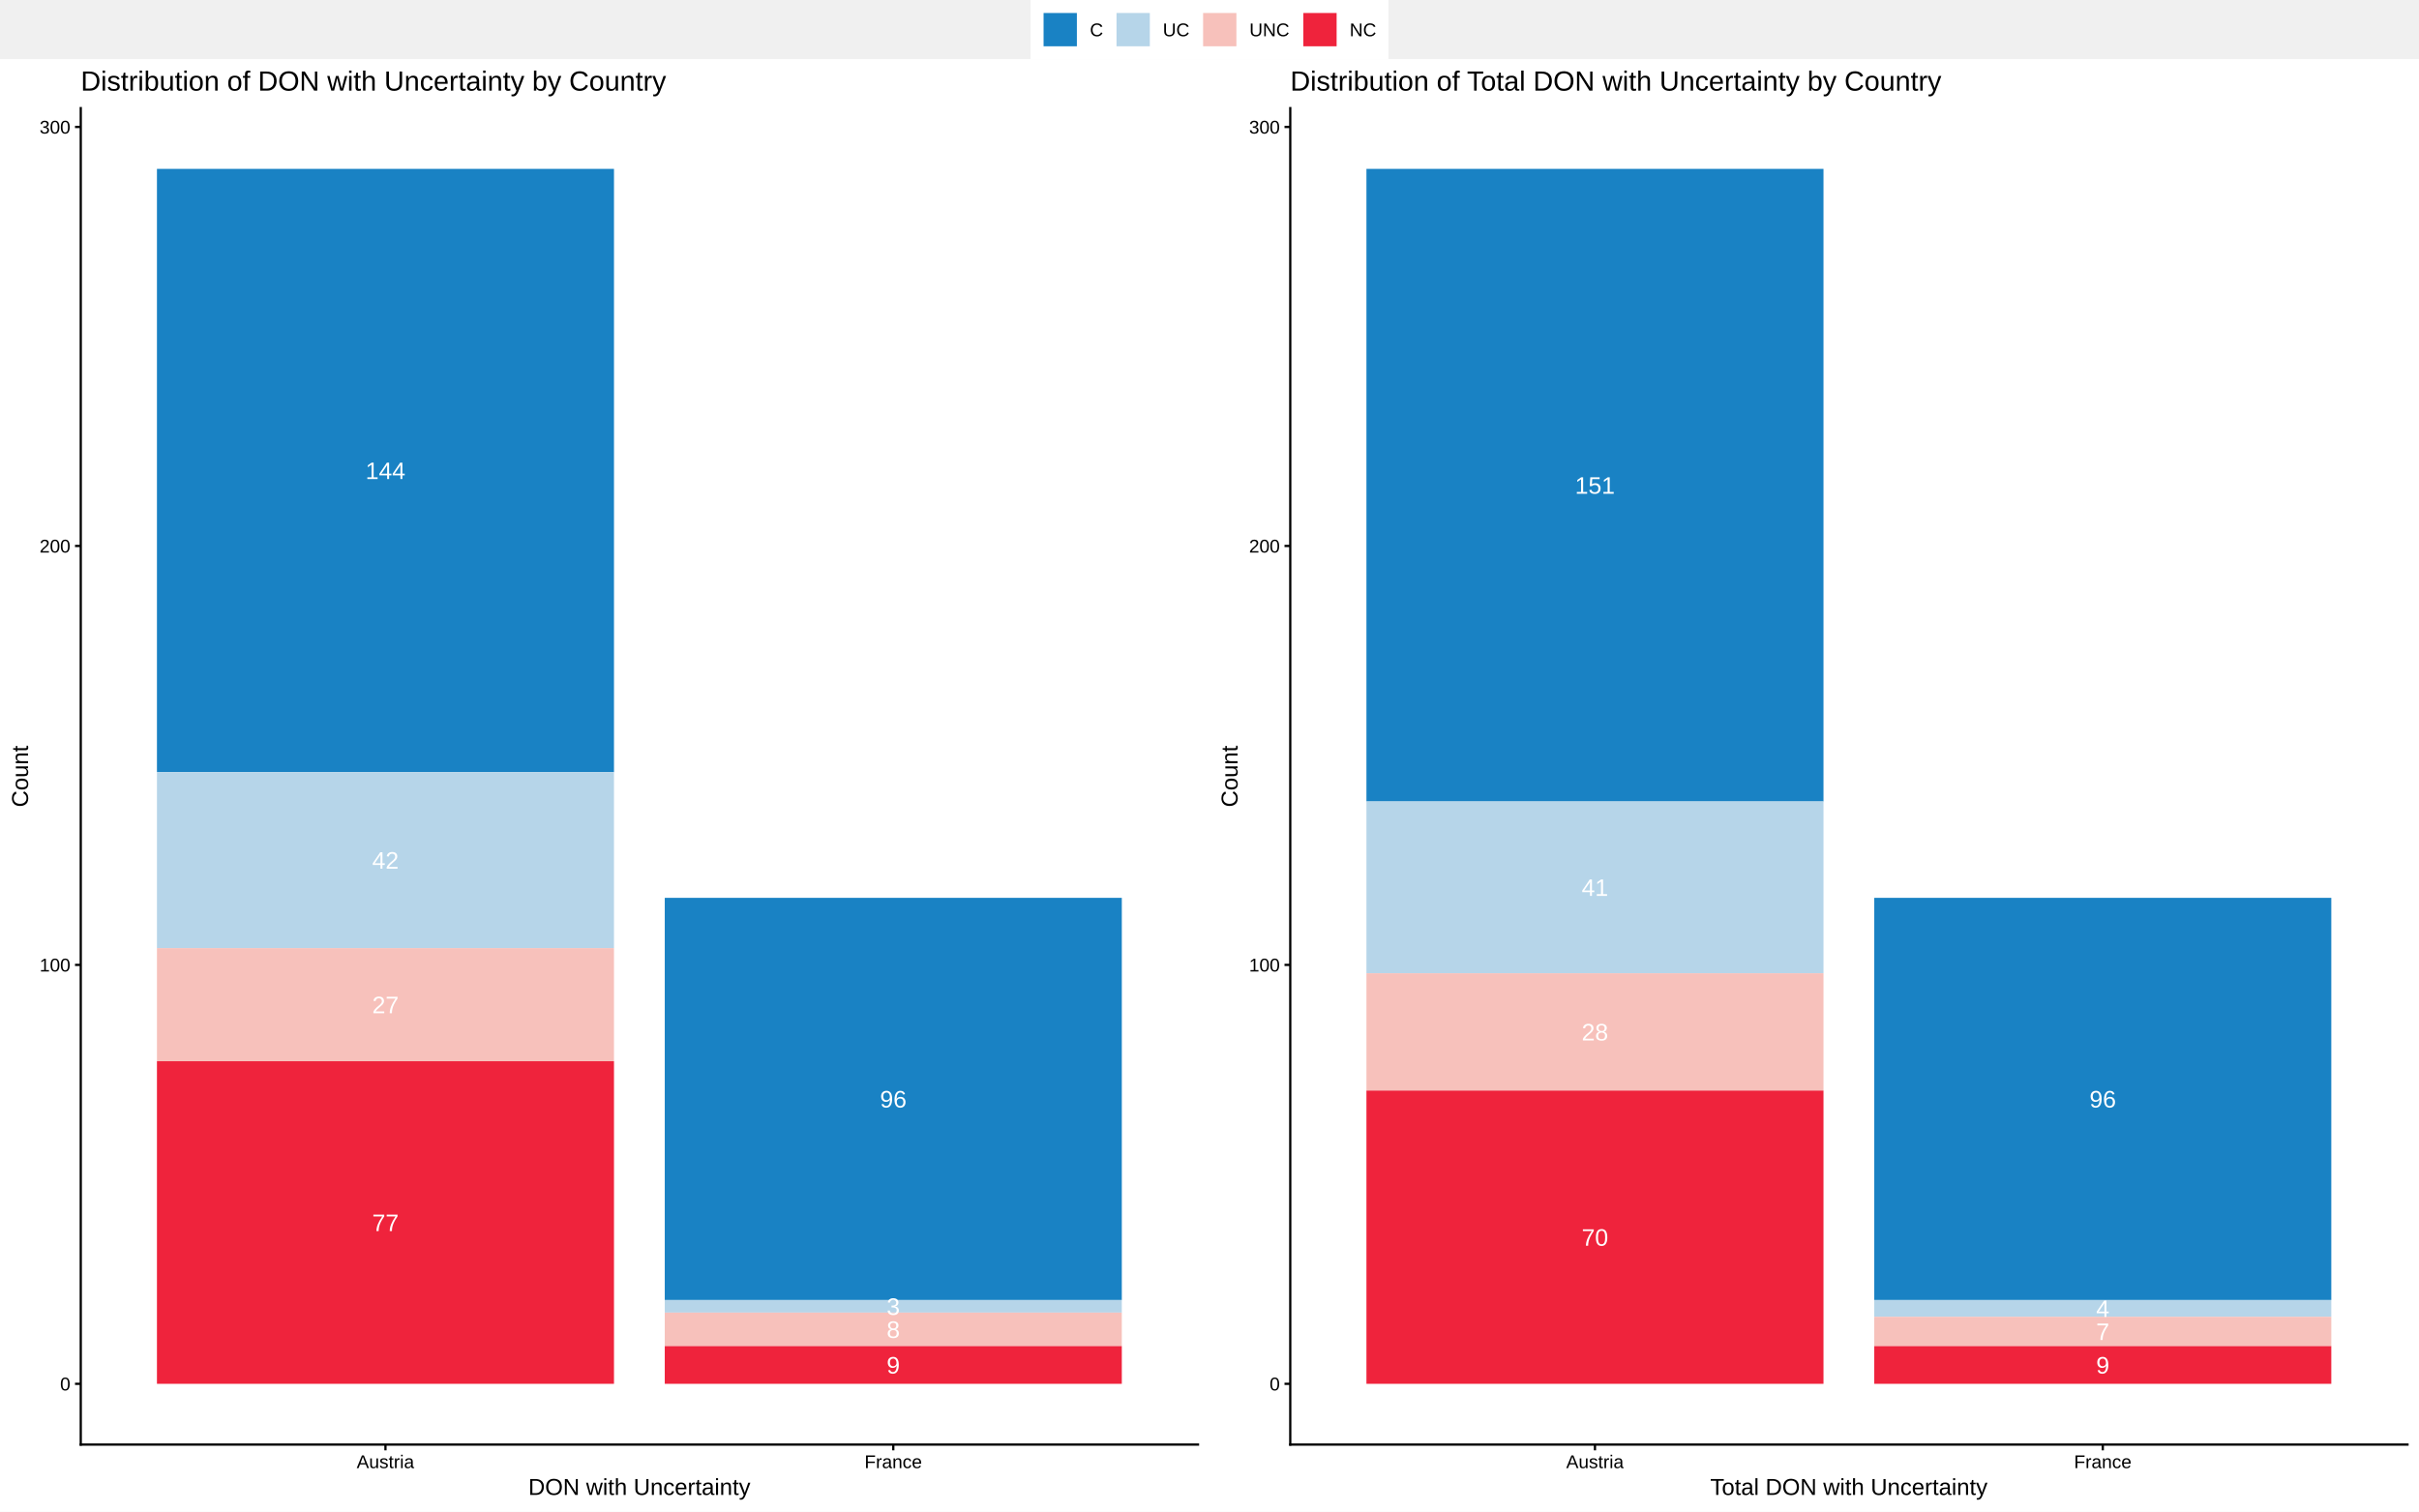
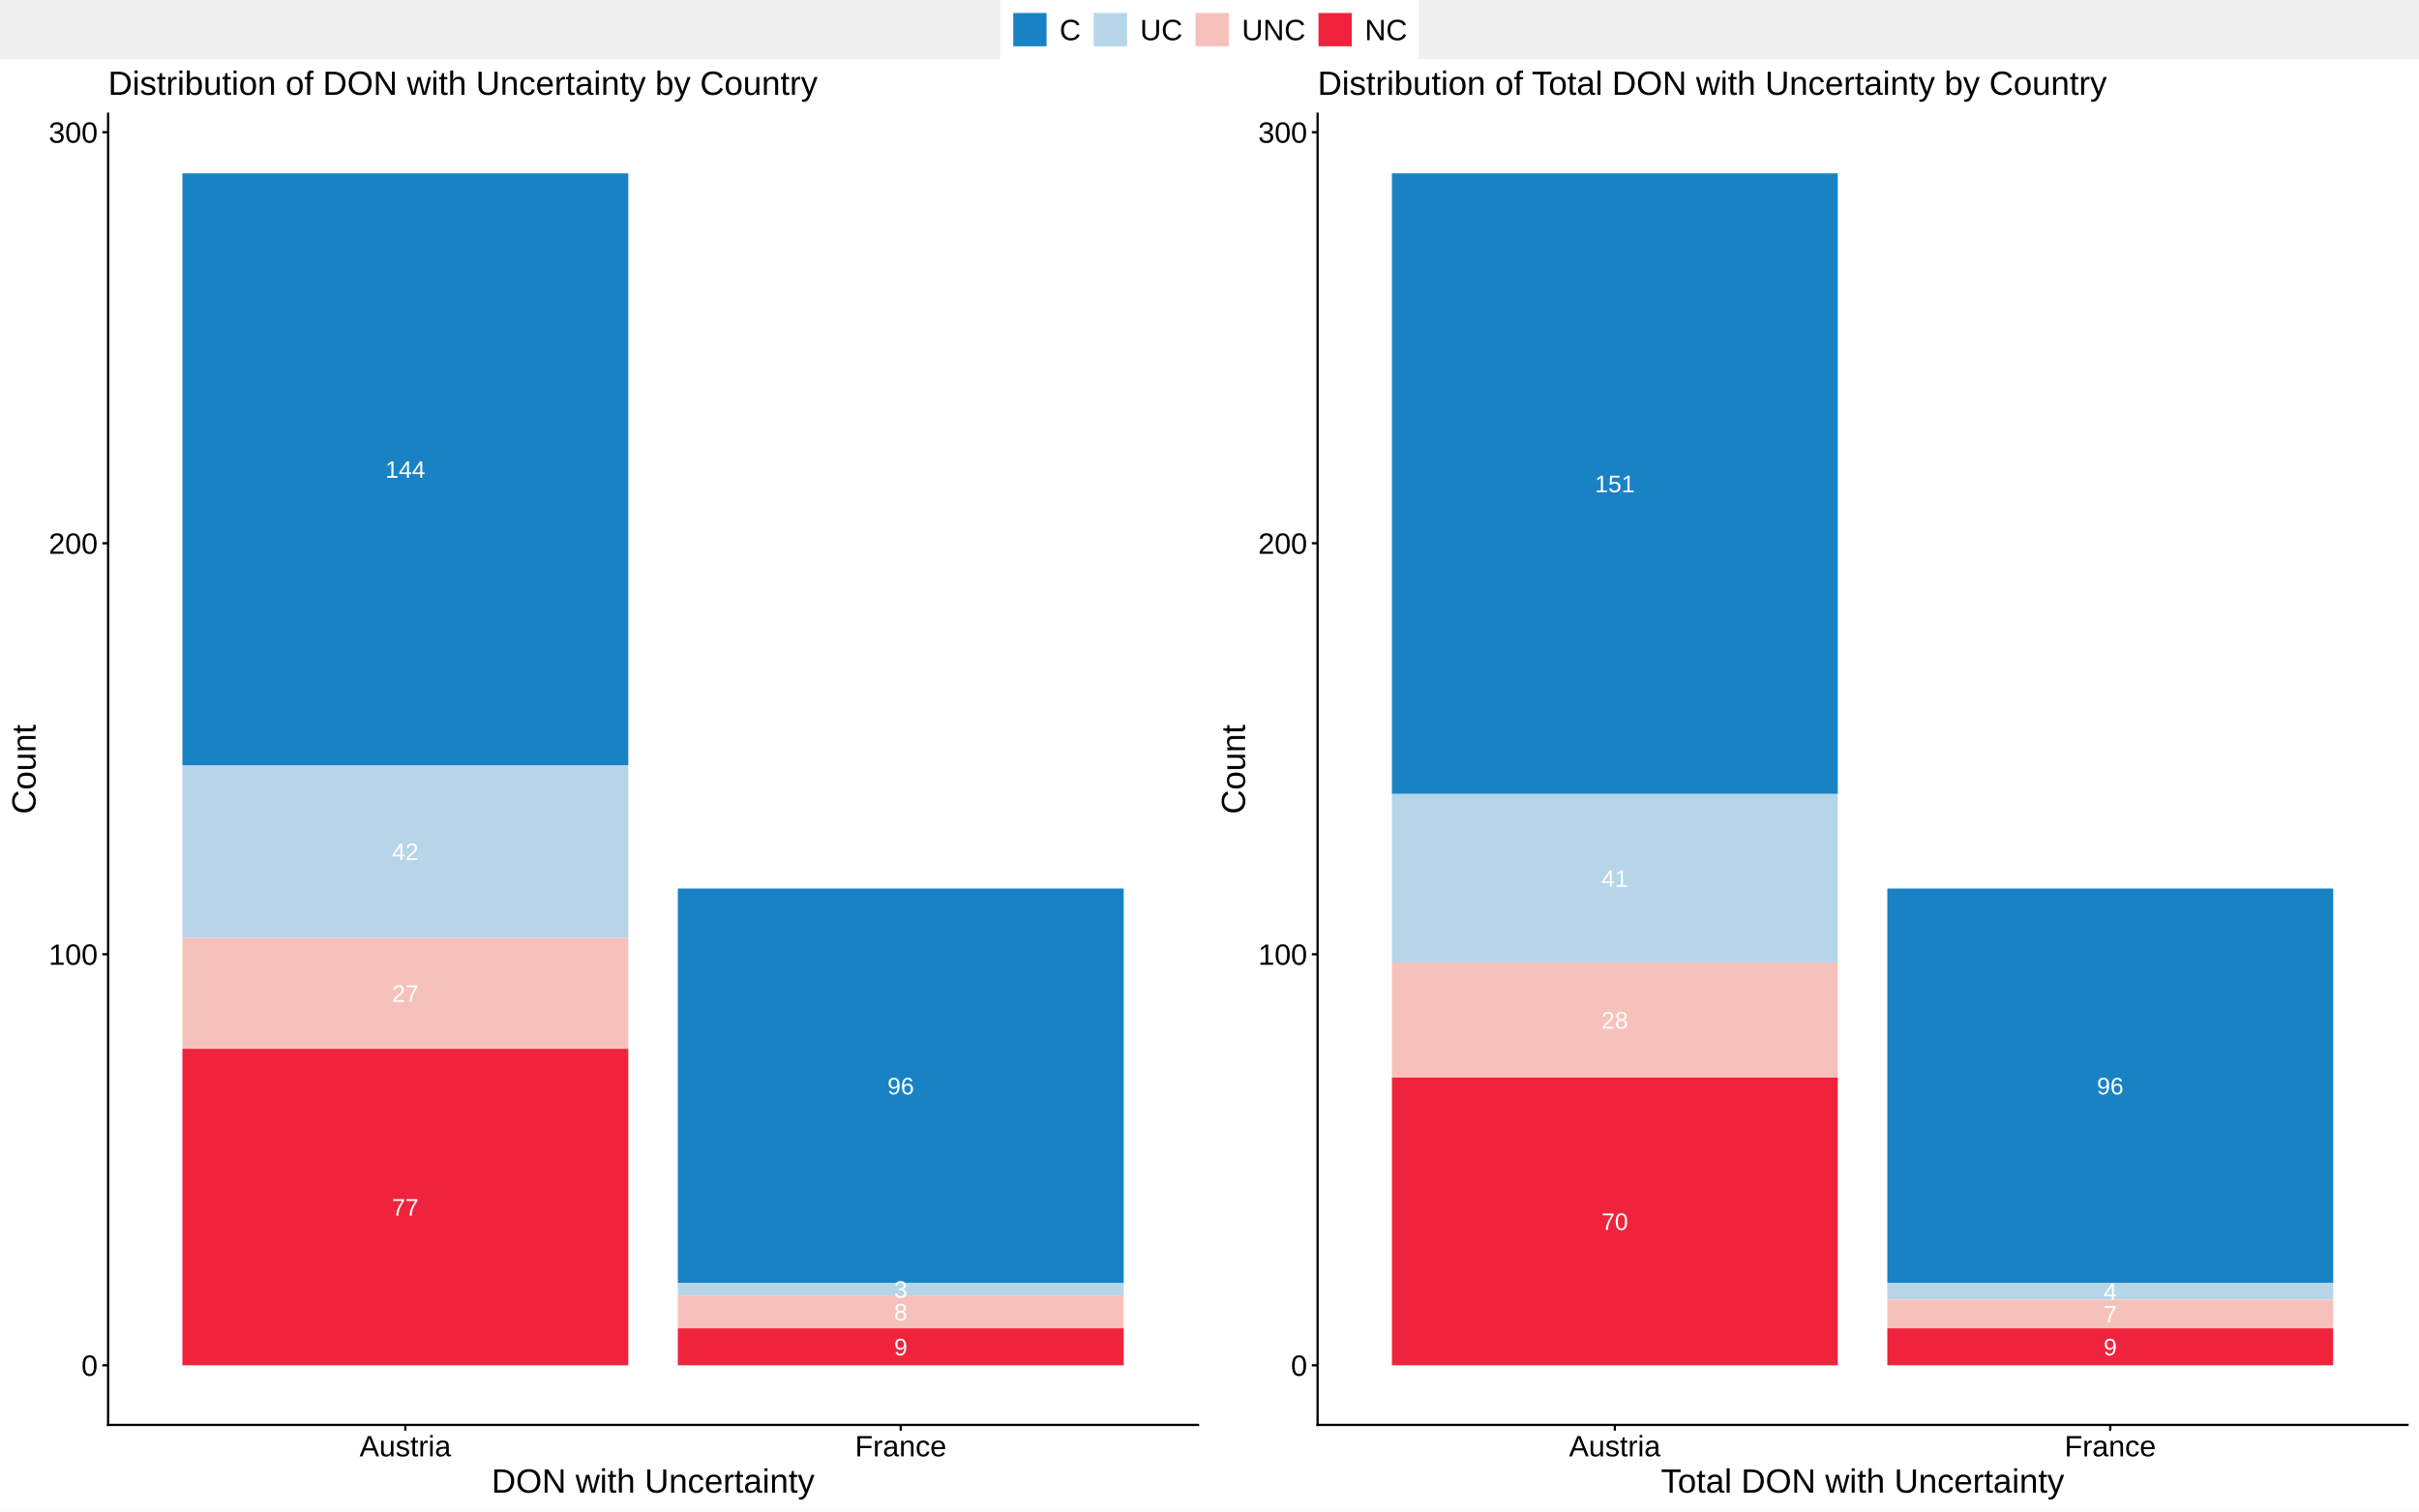
<svg xmlns="http://www.w3.org/2000/svg" width="1152.00pt" height="720.00pt" viewBox="0 0 1152.00 720.00">
  <g class="svglite">
    <defs>
      <style type="text/css">
    .svglite line, .svglite polyline, .svglite polygon, .svglite path, .svglite rect, .svglite circle {
      fill: none;
      stroke: #000000;
      stroke-linecap: round;
      stroke-linejoin: round;
      stroke-miterlimit: 10.00;
    }
    .svglite text {
      white-space: pre;
    }
    .svglite g.glyphgroup path {
      fill: inherit;
      stroke: none;
    }
  </style>
    </defs>
    <rect width="100%" height="100%" style="stroke: none; fill: none;" />
    <defs>
      <clipPath id="cpMC4wMHwxMTUyLjAwfDAuMDB8NzIwLjAw">
        <rect x="0.00" y="0.00" width="1152.00" height="720.00" />
      </clipPath>
    </defs>
    <g clip-path="url(#cpMC4wMHwxMTUyLjAwfDAuMDB8NzIwLjAw)">
-       <rect x="490.79" y="0" width="170.42" height="28.24" style="stroke-width: 1.07; stroke: none; fill: #FFFFFF;" />
-       <rect x="496.27" y="5.48" width="17.28" height="17.28" style="stroke-width: 1.07; stroke: none; fill: #FFFFFF;" />
-       <rect x="496.98" y="6.19" width="15.86" height="15.86" style="stroke-width: 1.07; stroke: none; stroke-linecap: butt; stroke-linejoin: miter; fill: #1982C4;" />
-       <rect x="531.01" y="5.48" width="17.28" height="17.28" style="stroke-width: 1.07; stroke: none; fill: #FFFFFF;" />
-       <rect x="531.72" y="6.19" width="15.86" height="15.86" style="stroke-width: 1.07; stroke: none; stroke-linecap: butt; stroke-linejoin: miter; fill: #B6D5E9;" />
-       <rect x="572.24" y="5.48" width="17.28" height="17.28" style="stroke-width: 1.07; stroke: none; fill: #FFFFFF;" />
-       <rect x="572.95" y="6.19" width="15.86" height="15.86" style="stroke-width: 1.07; stroke: none; stroke-linecap: butt; stroke-linejoin: miter; fill: #F7C1BB;" />
-       <rect x="619.97" y="5.48" width="17.28" height="17.28" style="stroke-width: 1.07; stroke: none; fill: #FFFFFF;" />
-       <rect x="620.68" y="6.19" width="15.86" height="15.86" style="stroke-width: 1.07; stroke: none; stroke-linecap: butt; stroke-linejoin: miter; fill: #EF233C;" />
-       <text x="519.03" y="17.27" style="font-size: 8.80px; font-family: &quot;Arial&quot;;" textLength="6.36px" lengthAdjust="spacingAndGlyphs">C</text>
-       <text x="553.77" y="17.27" style="font-size: 8.80px; font-family: &quot;Arial&quot;;" textLength="12.72px" lengthAdjust="spacingAndGlyphs">UC</text>
-       <text x="595.00" y="17.27" style="font-size: 8.80px; font-family: &quot;Arial&quot;;" textLength="19.08px" lengthAdjust="spacingAndGlyphs">UNC</text>
-       <text x="642.73" y="17.27" style="font-size: 8.80px; font-family: &quot;Arial&quot;;" textLength="12.72px" lengthAdjust="spacingAndGlyphs">NC</text>
+       <rect x="476.35" y="0" width="199.30" height="28.24" style="stroke-width: 1.07; stroke: none; fill: #FFFFFF;" />
+       <rect x="481.83" y="5.48" width="17.28" height="17.28" style="stroke-width: 1.07; stroke: none; fill: #FFFFFF;" />
+       <rect x="482.54" y="6.19" width="15.86" height="15.86" style="stroke-width: 1.07; stroke: none; stroke-linecap: butt; stroke-linejoin: miter; fill: #1982C4;" />
+       <rect x="520.18" y="5.48" width="17.28" height="17.28" style="stroke-width: 1.07; stroke: none; fill: #FFFFFF;" />
+       <rect x="520.89" y="6.19" width="15.86" height="15.86" style="stroke-width: 1.07; stroke: none; stroke-linecap: butt; stroke-linejoin: miter; fill: #B6D5E9;" />
+       <rect x="568.63" y="5.48" width="17.28" height="17.28" style="stroke-width: 1.07; stroke: none; fill: #FFFFFF;" />
+       <rect x="569.34" y="6.19" width="15.86" height="15.86" style="stroke-width: 1.07; stroke: none; stroke-linecap: butt; stroke-linejoin: miter; fill: #F7C1BB;" />
+       <rect x="627.19" y="5.48" width="17.28" height="17.28" style="stroke-width: 1.07; stroke: none; fill: #FFFFFF;" />
+       <rect x="627.90" y="6.19" width="15.86" height="15.86" style="stroke-width: 1.07; stroke: none; stroke-linecap: butt; stroke-linejoin: miter; fill: #EF233C;" />
+       <text x="504.59" y="19.13" style="font-size: 14.00px; font-family: &quot;Arial&quot;;" textLength="10.11px" lengthAdjust="spacingAndGlyphs">C</text>
+       <text x="542.94" y="19.13" style="font-size: 14.00px; font-family: &quot;Arial&quot;;" textLength="20.22px" lengthAdjust="spacingAndGlyphs">UC</text>
+       <text x="591.39" y="19.13" style="font-size: 14.00px; font-family: &quot;Arial&quot;;" textLength="30.33px" lengthAdjust="spacingAndGlyphs">UNC</text>
+       <text x="649.95" y="19.13" style="font-size: 14.00px; font-family: &quot;Arial&quot;;" textLength="20.22px" lengthAdjust="spacingAndGlyphs">NC</text>
    </g>
    <defs>
      <clipPath id="cpMC4wMHwxMTUyLjAwfDI4LjI0fDcyMC4wMA==">
        <rect x="0.00" y="28.24" width="1152.00" height="691.76" />
      </clipPath>
    </defs>
    <g clip-path="url(#cpMC4wMHwxMTUyLjAwfDI4LjI0fDcyMC4wMA==)">
</g>
    <g clip-path="url(#cpMC4wMHwxMTUyLjAwfDAuMDB8NzIwLjAw)">
</g>
    <defs>
      <clipPath id="cpMC4wMHw1NzYuMDB8MjguMjR8NzIwLjAw">
        <rect x="0.00" y="28.24" width="576.00" height="691.76" />
      </clipPath>
    </defs>
    <g clip-path="url(#cpMC4wMHw1NzYuMDB8MjguMjR8NzIwLjAw)">
      <rect x="0.00" y="28.24" width="576.00" height="691.76" style="stroke-width: 1.07; stroke: #FFFFFF; fill: #FFFFFF;" />
    </g>
    <g clip-path="url(#cpMC4wMHwxMTUyLjAwfDAuMDB8NzIwLjAw)">
</g>
    <defs>
-       <clipPath id="cpMzguNDZ8NTcwLjUyfDUxLjUwfDY4OC4xMQ==">
-         <rect x="38.46" y="51.50" width="532.06" height="636.61" />
+       <clipPath id="cpNTEuNDh8NTcwLjUyfDU0LjE3fDY3OC43NA==">
+         <rect x="51.48" y="54.17" width="519.04" height="624.57" />
      </clipPath>
    </defs>
-     <g clip-path="url(#cpMzguNDZ8NTcwLjUyfDUxLjUwfDY4OC4xMQ==)">
-       <rect x="38.46" y="51.50" width="532.06" height="636.61" style="stroke-width: 1.07; stroke: none; fill: #FFFFFF;" />
-       <rect x="74.74" y="80.44" width="217.66" height="287.37" style="stroke-width: 1.07; stroke: none; stroke-linecap: butt; stroke-linejoin: miter; fill: #1982C4;" />
-       <rect x="74.74" y="367.81" width="217.66" height="83.82" style="stroke-width: 1.07; stroke: none; stroke-linecap: butt; stroke-linejoin: miter; fill: #B6D5E9;" />
-       <rect x="74.74" y="451.63" width="217.66" height="53.88" style="stroke-width: 1.07; stroke: none; stroke-linecap: butt; stroke-linejoin: miter; fill: #F7C1BB;" />
-       <rect x="74.74" y="505.51" width="217.66" height="153.66" style="stroke-width: 1.07; stroke: none; stroke-linecap: butt; stroke-linejoin: miter; fill: #EF233C;" />
-       <rect x="316.58" y="427.68" width="217.66" height="191.58" style="stroke-width: 1.07; stroke: none; stroke-linecap: butt; stroke-linejoin: miter; fill: #1982C4;" />
-       <rect x="316.58" y="619.26" width="217.66" height="5.99" style="stroke-width: 1.07; stroke: none; stroke-linecap: butt; stroke-linejoin: miter; fill: #B6D5E9;" />
-       <rect x="316.58" y="625.25" width="217.66" height="15.97" style="stroke-width: 1.07; stroke: none; stroke-linecap: butt; stroke-linejoin: miter; fill: #F7C1BB;" />
-       <rect x="316.58" y="641.21" width="217.66" height="17.96" style="stroke-width: 1.07; stroke: none; stroke-linecap: butt; stroke-linejoin: miter; fill: #EF233C;" />
-       <text x="183.57" y="228.20" text-anchor="middle" style="font-size: 11.38px;fill: #FFFFFF; font-family: &quot;Arial&quot;;" textLength="18.98px" lengthAdjust="spacingAndGlyphs">144</text>
-       <text x="183.57" y="413.79" text-anchor="middle" style="font-size: 11.38px;fill: #FFFFFF; font-family: &quot;Arial&quot;;" textLength="12.66px" lengthAdjust="spacingAndGlyphs">42</text>
-       <text x="183.57" y="482.64" text-anchor="middle" style="font-size: 11.38px;fill: #FFFFFF; font-family: &quot;Arial&quot;;" textLength="12.66px" lengthAdjust="spacingAndGlyphs">27</text>
-       <text x="183.57" y="586.41" text-anchor="middle" style="font-size: 11.38px;fill: #FFFFFF; font-family: &quot;Arial&quot;;" textLength="12.66px" lengthAdjust="spacingAndGlyphs">77</text>
-       <text x="425.41" y="527.54" text-anchor="middle" style="font-size: 11.38px;fill: #FFFFFF; font-family: &quot;Arial&quot;;" textLength="12.66px" lengthAdjust="spacingAndGlyphs">96</text>
-       <text x="425.41" y="626.33" text-anchor="middle" style="font-size: 11.38px;fill: #FFFFFF; font-family: &quot;Arial&quot;;" textLength="6.33px" lengthAdjust="spacingAndGlyphs">3</text>
-       <text x="425.41" y="637.30" text-anchor="middle" style="font-size: 11.38px;fill: #FFFFFF; font-family: &quot;Arial&quot;;" textLength="6.33px" lengthAdjust="spacingAndGlyphs">8</text>
-       <text x="425.41" y="654.27" text-anchor="middle" style="font-size: 11.38px;fill: #FFFFFF; font-family: &quot;Arial&quot;;" textLength="6.33px" lengthAdjust="spacingAndGlyphs">9</text>
+     <g clip-path="url(#cpNTEuNDh8NTcwLjUyfDU0LjE3fDY3OC43NA==)">
+       <rect x="51.48" y="54.17" width="519.04" height="624.57" style="stroke-width: 1.07; stroke: none; fill: #FFFFFF;" />
+       <rect x="86.87" y="82.56" width="212.34" height="281.94" style="stroke-width: 1.07; stroke: none; stroke-linecap: butt; stroke-linejoin: miter; fill: #1982C4;" />
+       <rect x="86.87" y="364.50" width="212.34" height="82.23" style="stroke-width: 1.07; stroke: none; stroke-linecap: butt; stroke-linejoin: miter; fill: #B6D5E9;" />
+       <rect x="86.87" y="446.73" width="212.34" height="52.86" style="stroke-width: 1.07; stroke: none; stroke-linecap: butt; stroke-linejoin: miter; fill: #F7C1BB;" />
+       <rect x="86.87" y="499.59" width="212.34" height="150.76" style="stroke-width: 1.07; stroke: none; stroke-linecap: butt; stroke-linejoin: miter; fill: #EF233C;" />
+       <rect x="322.80" y="423.24" width="212.34" height="187.96" style="stroke-width: 1.07; stroke: none; stroke-linecap: butt; stroke-linejoin: miter; fill: #1982C4;" />
+       <rect x="322.80" y="611.19" width="212.34" height="5.87" style="stroke-width: 1.07; stroke: none; stroke-linecap: butt; stroke-linejoin: miter; fill: #B6D5E9;" />
+       <rect x="322.80" y="617.07" width="212.34" height="15.66" style="stroke-width: 1.07; stroke: none; stroke-linecap: butt; stroke-linejoin: miter; fill: #F7C1BB;" />
+       <rect x="322.80" y="632.73" width="212.34" height="17.62" style="stroke-width: 1.07; stroke: none; stroke-linecap: butt; stroke-linejoin: miter; fill: #EF233C;" />
+       <text x="193.03" y="227.60" text-anchor="middle" style="font-size: 11.38px;fill: #FFFFFF; font-family: &quot;Arial&quot;;" textLength="18.98px" lengthAdjust="spacingAndGlyphs">144</text>
+       <text x="193.03" y="409.69" text-anchor="middle" style="font-size: 11.38px;fill: #FFFFFF; font-family: &quot;Arial&quot;;" textLength="12.66px" lengthAdjust="spacingAndGlyphs">42</text>
+       <text x="193.03" y="477.23" text-anchor="middle" style="font-size: 11.38px;fill: #FFFFFF; font-family: &quot;Arial&quot;;" textLength="12.66px" lengthAdjust="spacingAndGlyphs">27</text>
+       <text x="193.03" y="579.05" text-anchor="middle" style="font-size: 11.38px;fill: #FFFFFF; font-family: &quot;Arial&quot;;" textLength="12.66px" lengthAdjust="spacingAndGlyphs">77</text>
+       <text x="428.96" y="521.29" text-anchor="middle" style="font-size: 11.38px;fill: #FFFFFF; font-family: &quot;Arial&quot;;" textLength="12.66px" lengthAdjust="spacingAndGlyphs">96</text>
+       <text x="428.96" y="618.20" text-anchor="middle" style="font-size: 11.38px;fill: #FFFFFF; font-family: &quot;Arial&quot;;" textLength="6.33px" lengthAdjust="spacingAndGlyphs">3</text>
+       <text x="428.96" y="628.97" text-anchor="middle" style="font-size: 11.38px;fill: #FFFFFF; font-family: &quot;Arial&quot;;" textLength="6.33px" lengthAdjust="spacingAndGlyphs">8</text>
+       <text x="428.96" y="645.61" text-anchor="middle" style="font-size: 11.38px;fill: #FFFFFF; font-family: &quot;Arial&quot;;" textLength="6.33px" lengthAdjust="spacingAndGlyphs">9</text>
    </g>
    <g clip-path="url(#cpMC4wMHwxMTUyLjAwfDAuMDB8NzIwLjAw)">
-       <polyline points="38.46,688.11 38.46,51.50 " style="stroke-width: 1.07; stroke-linecap: square;" />
-       <text x="33.53" y="662.32" text-anchor="end" style="font-size: 8.80px; font-family: &quot;Arial&quot;;" textLength="4.89px" lengthAdjust="spacingAndGlyphs">0</text>
-       <text x="33.53" y="462.76" text-anchor="end" style="font-size: 8.80px; font-family: &quot;Arial&quot;;" textLength="14.67px" lengthAdjust="spacingAndGlyphs">100</text>
-       <text x="33.53" y="263.20" text-anchor="end" style="font-size: 8.80px; font-family: &quot;Arial&quot;;" textLength="14.67px" lengthAdjust="spacingAndGlyphs">200</text>
-       <text x="33.53" y="63.63" text-anchor="end" style="font-size: 8.80px; font-family: &quot;Arial&quot;;" textLength="14.67px" lengthAdjust="spacingAndGlyphs">300</text>
-       <polyline points="35.72,659.17 38.46,659.17 " style="stroke-width: 1.07; stroke-linecap: butt;" />
-       <polyline points="35.72,459.61 38.46,459.61 " style="stroke-width: 1.07; stroke-linecap: butt;" />
-       <polyline points="35.72,260.05 38.46,260.05 " style="stroke-width: 1.07; stroke-linecap: butt;" />
-       <polyline points="35.72,60.48 38.46,60.48 " style="stroke-width: 1.07; stroke-linecap: butt;" />
-       <polyline points="38.46,688.11 570.52,688.11 " style="stroke-width: 1.07; stroke-linecap: square;" />
-       <polyline points="183.57,690.85 183.57,688.11 " style="stroke-width: 1.07; stroke-linecap: butt;" />
-       <polyline points="425.41,690.85 425.41,688.11 " style="stroke-width: 1.07; stroke-linecap: butt;" />
-       <text x="183.57" y="699.34" text-anchor="middle" style="font-size: 8.80px; font-family: &quot;Arial&quot;;" textLength="27.38px" lengthAdjust="spacingAndGlyphs">Austria</text>
-       <text x="425.41" y="699.34" text-anchor="middle" style="font-size: 8.80px; font-family: &quot;Arial&quot;;" textLength="27.38px" lengthAdjust="spacingAndGlyphs">France</text>
-       <text x="304.49" y="712.10" text-anchor="middle" style="font-size: 11.00px; font-family: &quot;Arial&quot;;" textLength="105.78px" lengthAdjust="spacingAndGlyphs">DON with Uncertainty</text>
-       <text transform="translate(13.36,369.81) rotate(-90)" text-anchor="middle" style="font-size: 11.00px; font-family: &quot;Arial&quot;;" textLength="29.38px" lengthAdjust="spacingAndGlyphs">Count</text>
-       <text x="38.46" y="43.16" style="font-size: 13.20px; font-family: &quot;Arial&quot;;" textLength="278.39px" lengthAdjust="spacingAndGlyphs">Distribution of DON with Uncertainty by Country</text>
+       <polyline points="51.48,678.74 51.48,54.17 " style="stroke-width: 1.07; stroke-linecap: square;" />
+       <text x="46.55" y="655.36" text-anchor="end" style="font-size: 14.00px; font-family: &quot;Arial&quot;;" textLength="7.78px" lengthAdjust="spacingAndGlyphs">0</text>
+       <text x="46.55" y="459.57" text-anchor="end" style="font-size: 14.00px; font-family: &quot;Arial&quot;;" textLength="23.34px" lengthAdjust="spacingAndGlyphs">100</text>
+       <text x="46.55" y="263.78" text-anchor="end" style="font-size: 14.00px; font-family: &quot;Arial&quot;;" textLength="23.34px" lengthAdjust="spacingAndGlyphs">200</text>
+       <text x="46.55" y="67.99" text-anchor="end" style="font-size: 14.00px; font-family: &quot;Arial&quot;;" textLength="23.34px" lengthAdjust="spacingAndGlyphs">300</text>
+       <polyline points="48.74,650.35 51.48,650.35 " style="stroke-width: 1.07; stroke-linecap: butt;" />
+       <polyline points="48.74,454.56 51.48,454.56 " style="stroke-width: 1.07; stroke-linecap: butt;" />
+       <polyline points="48.74,258.77 51.48,258.77 " style="stroke-width: 1.07; stroke-linecap: butt;" />
+       <polyline points="48.74,62.98 51.48,62.98 " style="stroke-width: 1.07; stroke-linecap: butt;" />
+       <polyline points="51.48,678.74 570.52,678.74 " style="stroke-width: 1.07; stroke-linecap: square;" />
+       <polyline points="193.03,681.48 193.03,678.74 " style="stroke-width: 1.07; stroke-linecap: butt;" />
+       <polyline points="428.96,681.48 428.96,678.74 " style="stroke-width: 1.07; stroke-linecap: butt;" />
+       <text x="193.03" y="693.70" text-anchor="middle" style="font-size: 14.00px; font-family: &quot;Arial&quot;;" textLength="43.56px" lengthAdjust="spacingAndGlyphs">Austria</text>
+       <text x="428.96" y="693.70" text-anchor="middle" style="font-size: 14.00px; font-family: &quot;Arial&quot;;" textLength="43.55px" lengthAdjust="spacingAndGlyphs">France</text>
+       <text x="311.00" y="711.00" text-anchor="middle" style="font-size: 16.00px; font-family: &quot;Arial&quot;;" textLength="153.95px" lengthAdjust="spacingAndGlyphs">DON with Uncertainty</text>
+       <text transform="translate(16.93,366.46) rotate(-90)" text-anchor="middle" style="font-size: 16.00px; font-family: &quot;Arial&quot;;" textLength="42.73px" lengthAdjust="spacingAndGlyphs">Count</text>
+       <text x="51.48" y="45.17" style="font-size: 16.00px; font-family: &quot;Arial&quot;;" textLength="338.20px" lengthAdjust="spacingAndGlyphs">Distribution of DON with Uncertainty by Country</text>
    </g>
    <defs>
      <clipPath id="cpNTc2LjAwfDExNTIuMDB8MjguMjR8NzIwLjAw">
        <rect x="576.00" y="28.24" width="576.00" height="691.76" />
      </clipPath>
    </defs>
    <g clip-path="url(#cpNTc2LjAwfDExNTIuMDB8MjguMjR8NzIwLjAw)">
      <rect x="576.00" y="28.24" width="576.00" height="691.76" style="stroke-width: 1.07; stroke: #FFFFFF; fill: #FFFFFF;" />
    </g>
    <g clip-path="url(#cpMC4wMHwxMTUyLjAwfDAuMDB8NzIwLjAw)">
</g>
    <defs>
-       <clipPath id="cpNjE0LjQ2fDExNDYuNTJ8NTEuNTB8Njg4LjEx">
-         <rect x="614.46" y="51.50" width="532.06" height="636.61" />
+       <clipPath id="cpNjI3LjQ4fDExNDYuNTJ8NTQuMTd8Njc4Ljc0">
+         <rect x="627.48" y="54.17" width="519.04" height="624.57" />
      </clipPath>
    </defs>
-     <g clip-path="url(#cpNjE0LjQ2fDExNDYuNTJ8NTEuNTB8Njg4LjEx)">
-       <rect x="614.46" y="51.50" width="532.06" height="636.61" style="stroke-width: 1.07; stroke: none; fill: #FFFFFF;" />
-       <rect x="650.74" y="80.44" width="217.66" height="301.34" style="stroke-width: 1.07; stroke: none; stroke-linecap: butt; stroke-linejoin: miter; fill: #1982C4;" />
-       <rect x="650.74" y="381.78" width="217.66" height="81.82" style="stroke-width: 1.07; stroke: none; stroke-linecap: butt; stroke-linejoin: miter; fill: #B6D5E9;" />
-       <rect x="650.74" y="463.60" width="217.66" height="55.88" style="stroke-width: 1.07; stroke: none; stroke-linecap: butt; stroke-linejoin: miter; fill: #F7C1BB;" />
-       <rect x="650.74" y="519.48" width="217.66" height="139.69" style="stroke-width: 1.07; stroke: none; stroke-linecap: butt; stroke-linejoin: miter; fill: #EF233C;" />
-       <rect x="892.58" y="427.68" width="217.66" height="191.58" style="stroke-width: 1.07; stroke: none; stroke-linecap: butt; stroke-linejoin: miter; fill: #1982C4;" />
-       <rect x="892.58" y="619.26" width="217.66" height="7.98" style="stroke-width: 1.07; stroke: none; stroke-linecap: butt; stroke-linejoin: miter; fill: #B6D5E9;" />
-       <rect x="892.58" y="627.24" width="217.66" height="13.97" style="stroke-width: 1.07; stroke: none; stroke-linecap: butt; stroke-linejoin: miter; fill: #F7C1BB;" />
-       <rect x="892.58" y="641.21" width="217.66" height="17.96" style="stroke-width: 1.07; stroke: none; stroke-linecap: butt; stroke-linejoin: miter; fill: #EF233C;" />
-       <text x="759.57" y="235.18" text-anchor="middle" style="font-size: 11.38px;fill: #FFFFFF; font-family: &quot;Arial&quot;;" textLength="18.98px" lengthAdjust="spacingAndGlyphs">151</text>
-       <text x="759.57" y="426.76" text-anchor="middle" style="font-size: 11.38px;fill: #FFFFFF; font-family: &quot;Arial&quot;;" textLength="12.66px" lengthAdjust="spacingAndGlyphs">41</text>
-       <text x="759.57" y="495.61" text-anchor="middle" style="font-size: 11.38px;fill: #FFFFFF; font-family: &quot;Arial&quot;;" textLength="12.66px" lengthAdjust="spacingAndGlyphs">28</text>
-       <text x="759.57" y="593.40" text-anchor="middle" style="font-size: 11.38px;fill: #FFFFFF; font-family: &quot;Arial&quot;;" textLength="12.66px" lengthAdjust="spacingAndGlyphs">70</text>
-       <text x="1001.41" y="527.54" text-anchor="middle" style="font-size: 11.38px;fill: #FFFFFF; font-family: &quot;Arial&quot;;" textLength="12.66px" lengthAdjust="spacingAndGlyphs">96</text>
-       <text x="1001.41" y="627.32" text-anchor="middle" style="font-size: 11.38px;fill: #FFFFFF; font-family: &quot;Arial&quot;;" textLength="6.33px" lengthAdjust="spacingAndGlyphs">4</text>
-       <text x="1001.41" y="638.30" text-anchor="middle" style="font-size: 11.38px;fill: #FFFFFF; font-family: &quot;Arial&quot;;" textLength="6.33px" lengthAdjust="spacingAndGlyphs">7</text>
-       <text x="1001.41" y="654.27" text-anchor="middle" style="font-size: 11.38px;fill: #FFFFFF; font-family: &quot;Arial&quot;;" textLength="6.33px" lengthAdjust="spacingAndGlyphs">9</text>
+     <g clip-path="url(#cpNjI3LjQ4fDExNDYuNTJ8NTQuMTd8Njc4Ljc0)">
+       <rect x="627.48" y="54.17" width="519.04" height="624.57" style="stroke-width: 1.07; stroke: none; fill: #FFFFFF;" />
+       <rect x="662.87" y="82.56" width="212.34" height="295.64" style="stroke-width: 1.07; stroke: none; stroke-linecap: butt; stroke-linejoin: miter; fill: #1982C4;" />
+       <rect x="662.87" y="378.20" width="212.34" height="80.27" style="stroke-width: 1.07; stroke: none; stroke-linecap: butt; stroke-linejoin: miter; fill: #B6D5E9;" />
+       <rect x="662.87" y="458.48" width="212.34" height="54.82" style="stroke-width: 1.07; stroke: none; stroke-linecap: butt; stroke-linejoin: miter; fill: #F7C1BB;" />
+       <rect x="662.87" y="513.30" width="212.34" height="137.05" style="stroke-width: 1.07; stroke: none; stroke-linecap: butt; stroke-linejoin: miter; fill: #EF233C;" />
+       <rect x="898.80" y="423.24" width="212.34" height="187.96" style="stroke-width: 1.07; stroke: none; stroke-linecap: butt; stroke-linejoin: miter; fill: #1982C4;" />
+       <rect x="898.80" y="611.19" width="212.34" height="7.83" style="stroke-width: 1.07; stroke: none; stroke-linecap: butt; stroke-linejoin: miter; fill: #B6D5E9;" />
+       <rect x="898.80" y="619.03" width="212.34" height="13.71" style="stroke-width: 1.07; stroke: none; stroke-linecap: butt; stroke-linejoin: miter; fill: #F7C1BB;" />
+       <rect x="898.80" y="632.73" width="212.34" height="17.62" style="stroke-width: 1.07; stroke: none; stroke-linecap: butt; stroke-linejoin: miter; fill: #EF233C;" />
+       <text x="769.03" y="234.46" text-anchor="middle" style="font-size: 11.38px;fill: #FFFFFF; font-family: &quot;Arial&quot;;" textLength="18.98px" lengthAdjust="spacingAndGlyphs">151</text>
+       <text x="769.03" y="422.41" text-anchor="middle" style="font-size: 11.38px;fill: #FFFFFF; font-family: &quot;Arial&quot;;" textLength="12.66px" lengthAdjust="spacingAndGlyphs">41</text>
+       <text x="769.03" y="489.96" text-anchor="middle" style="font-size: 11.38px;fill: #FFFFFF; font-family: &quot;Arial&quot;;" textLength="12.66px" lengthAdjust="spacingAndGlyphs">28</text>
+       <text x="769.03" y="585.90" text-anchor="middle" style="font-size: 11.38px;fill: #FFFFFF; font-family: &quot;Arial&quot;;" textLength="12.66px" lengthAdjust="spacingAndGlyphs">70</text>
+       <text x="1004.96" y="521.29" text-anchor="middle" style="font-size: 11.38px;fill: #FFFFFF; font-family: &quot;Arial&quot;;" textLength="12.66px" lengthAdjust="spacingAndGlyphs">96</text>
+       <text x="1004.96" y="619.18" text-anchor="middle" style="font-size: 11.38px;fill: #FFFFFF; font-family: &quot;Arial&quot;;" textLength="6.33px" lengthAdjust="spacingAndGlyphs">4</text>
+       <text x="1004.96" y="629.95" text-anchor="middle" style="font-size: 11.38px;fill: #FFFFFF; font-family: &quot;Arial&quot;;" textLength="6.33px" lengthAdjust="spacingAndGlyphs">7</text>
+       <text x="1004.96" y="645.61" text-anchor="middle" style="font-size: 11.38px;fill: #FFFFFF; font-family: &quot;Arial&quot;;" textLength="6.33px" lengthAdjust="spacingAndGlyphs">9</text>
    </g>
    <g clip-path="url(#cpMC4wMHwxMTUyLjAwfDAuMDB8NzIwLjAw)">
-       <polyline points="614.46,688.11 614.46,51.50 " style="stroke-width: 1.07; stroke-linecap: square;" />
-       <text x="609.53" y="662.32" text-anchor="end" style="font-size: 8.80px; font-family: &quot;Arial&quot;;" textLength="4.89px" lengthAdjust="spacingAndGlyphs">0</text>
-       <text x="609.53" y="462.76" text-anchor="end" style="font-size: 8.80px; font-family: &quot;Arial&quot;;" textLength="14.67px" lengthAdjust="spacingAndGlyphs">100</text>
-       <text x="609.53" y="263.20" text-anchor="end" style="font-size: 8.80px; font-family: &quot;Arial&quot;;" textLength="14.67px" lengthAdjust="spacingAndGlyphs">200</text>
-       <text x="609.53" y="63.63" text-anchor="end" style="font-size: 8.80px; font-family: &quot;Arial&quot;;" textLength="14.67px" lengthAdjust="spacingAndGlyphs">300</text>
-       <polyline points="611.72,659.17 614.46,659.17 " style="stroke-width: 1.07; stroke-linecap: butt;" />
-       <polyline points="611.72,459.61 614.46,459.61 " style="stroke-width: 1.07; stroke-linecap: butt;" />
-       <polyline points="611.72,260.05 614.46,260.05 " style="stroke-width: 1.07; stroke-linecap: butt;" />
-       <polyline points="611.72,60.48 614.46,60.48 " style="stroke-width: 1.07; stroke-linecap: butt;" />
-       <polyline points="614.46,688.11 1146.52,688.11 " style="stroke-width: 1.07; stroke-linecap: square;" />
-       <polyline points="759.57,690.85 759.57,688.11 " style="stroke-width: 1.07; stroke-linecap: butt;" />
-       <polyline points="1001.41,690.85 1001.41,688.11 " style="stroke-width: 1.07; stroke-linecap: butt;" />
-       <text x="759.57" y="699.34" text-anchor="middle" style="font-size: 8.80px; font-family: &quot;Arial&quot;;" textLength="27.38px" lengthAdjust="spacingAndGlyphs">Austria</text>
-       <text x="1001.41" y="699.34" text-anchor="middle" style="font-size: 8.80px; font-family: &quot;Arial&quot;;" textLength="27.38px" lengthAdjust="spacingAndGlyphs">France</text>
-       <text x="880.49" y="712.10" text-anchor="middle" style="font-size: 11.00px; font-family: &quot;Arial&quot;;" textLength="132.09px" lengthAdjust="spacingAndGlyphs">Total DON with Uncertainty</text>
-       <text transform="translate(589.36,369.81) rotate(-90)" text-anchor="middle" style="font-size: 11.00px; font-family: &quot;Arial&quot;;" textLength="29.38px" lengthAdjust="spacingAndGlyphs">Count</text>
-       <text x="614.46" y="43.16" style="font-size: 13.20px; font-family: &quot;Arial&quot;;" textLength="309.66px" lengthAdjust="spacingAndGlyphs">Distribution of Total DON with Uncertainty by Country</text>
+       <polyline points="627.48,678.74 627.48,54.17 " style="stroke-width: 1.07; stroke-linecap: square;" />
+       <text x="622.55" y="655.36" text-anchor="end" style="font-size: 14.00px; font-family: &quot;Arial&quot;;" textLength="7.78px" lengthAdjust="spacingAndGlyphs">0</text>
+       <text x="622.55" y="459.57" text-anchor="end" style="font-size: 14.00px; font-family: &quot;Arial&quot;;" textLength="23.34px" lengthAdjust="spacingAndGlyphs">100</text>
+       <text x="622.55" y="263.78" text-anchor="end" style="font-size: 14.00px; font-family: &quot;Arial&quot;;" textLength="23.34px" lengthAdjust="spacingAndGlyphs">200</text>
+       <text x="622.55" y="67.99" text-anchor="end" style="font-size: 14.00px; font-family: &quot;Arial&quot;;" textLength="23.34px" lengthAdjust="spacingAndGlyphs">300</text>
+       <polyline points="624.74,650.35 627.48,650.35 " style="stroke-width: 1.07; stroke-linecap: butt;" />
+       <polyline points="624.74,454.56 627.48,454.56 " style="stroke-width: 1.07; stroke-linecap: butt;" />
+       <polyline points="624.74,258.77 627.48,258.77 " style="stroke-width: 1.07; stroke-linecap: butt;" />
+       <polyline points="624.74,62.98 627.48,62.98 " style="stroke-width: 1.07; stroke-linecap: butt;" />
+       <polyline points="627.48,678.74 1146.52,678.74 " style="stroke-width: 1.07; stroke-linecap: square;" />
+       <polyline points="769.03,681.48 769.03,678.74 " style="stroke-width: 1.07; stroke-linecap: butt;" />
+       <polyline points="1004.96,681.48 1004.96,678.74 " style="stroke-width: 1.07; stroke-linecap: butt;" />
+       <text x="769.03" y="693.70" text-anchor="middle" style="font-size: 14.00px; font-family: &quot;Arial&quot;;" textLength="43.56px" lengthAdjust="spacingAndGlyphs">Austria</text>
+       <text x="1004.96" y="693.70" text-anchor="middle" style="font-size: 14.00px; font-family: &quot;Arial&quot;;" textLength="43.55px" lengthAdjust="spacingAndGlyphs">France</text>
+       <text x="887.00" y="711.00" text-anchor="middle" style="font-size: 16.00px; font-family: &quot;Arial&quot;;" textLength="192.25px" lengthAdjust="spacingAndGlyphs">Total DON with Uncertainty</text>
+       <text transform="translate(592.93,366.46) rotate(-90)" text-anchor="middle" style="font-size: 16.00px; font-family: &quot;Arial&quot;;" textLength="42.73px" lengthAdjust="spacingAndGlyphs">Count</text>
+       <text x="627.48" y="45.17" style="font-size: 16.00px; font-family: &quot;Arial&quot;;" textLength="376.22px" lengthAdjust="spacingAndGlyphs">Distribution of Total DON with Uncertainty by Country</text>
    </g>
  </g>
</svg>
